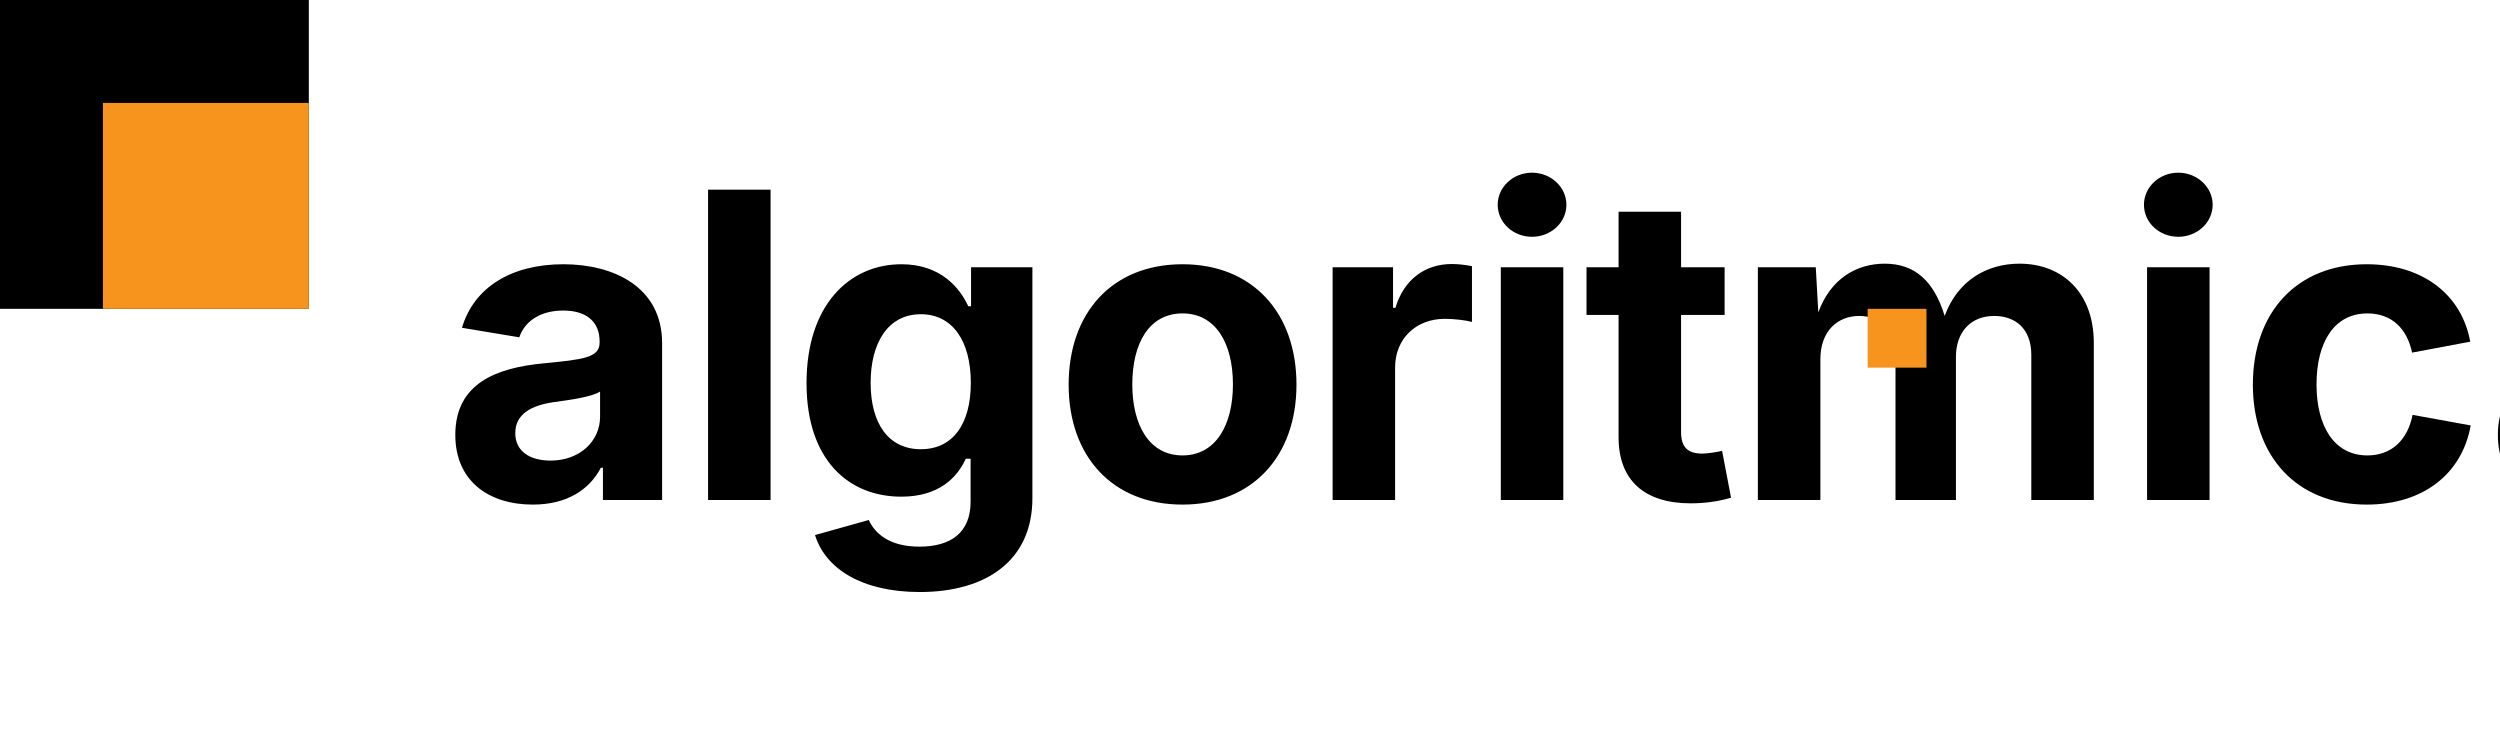
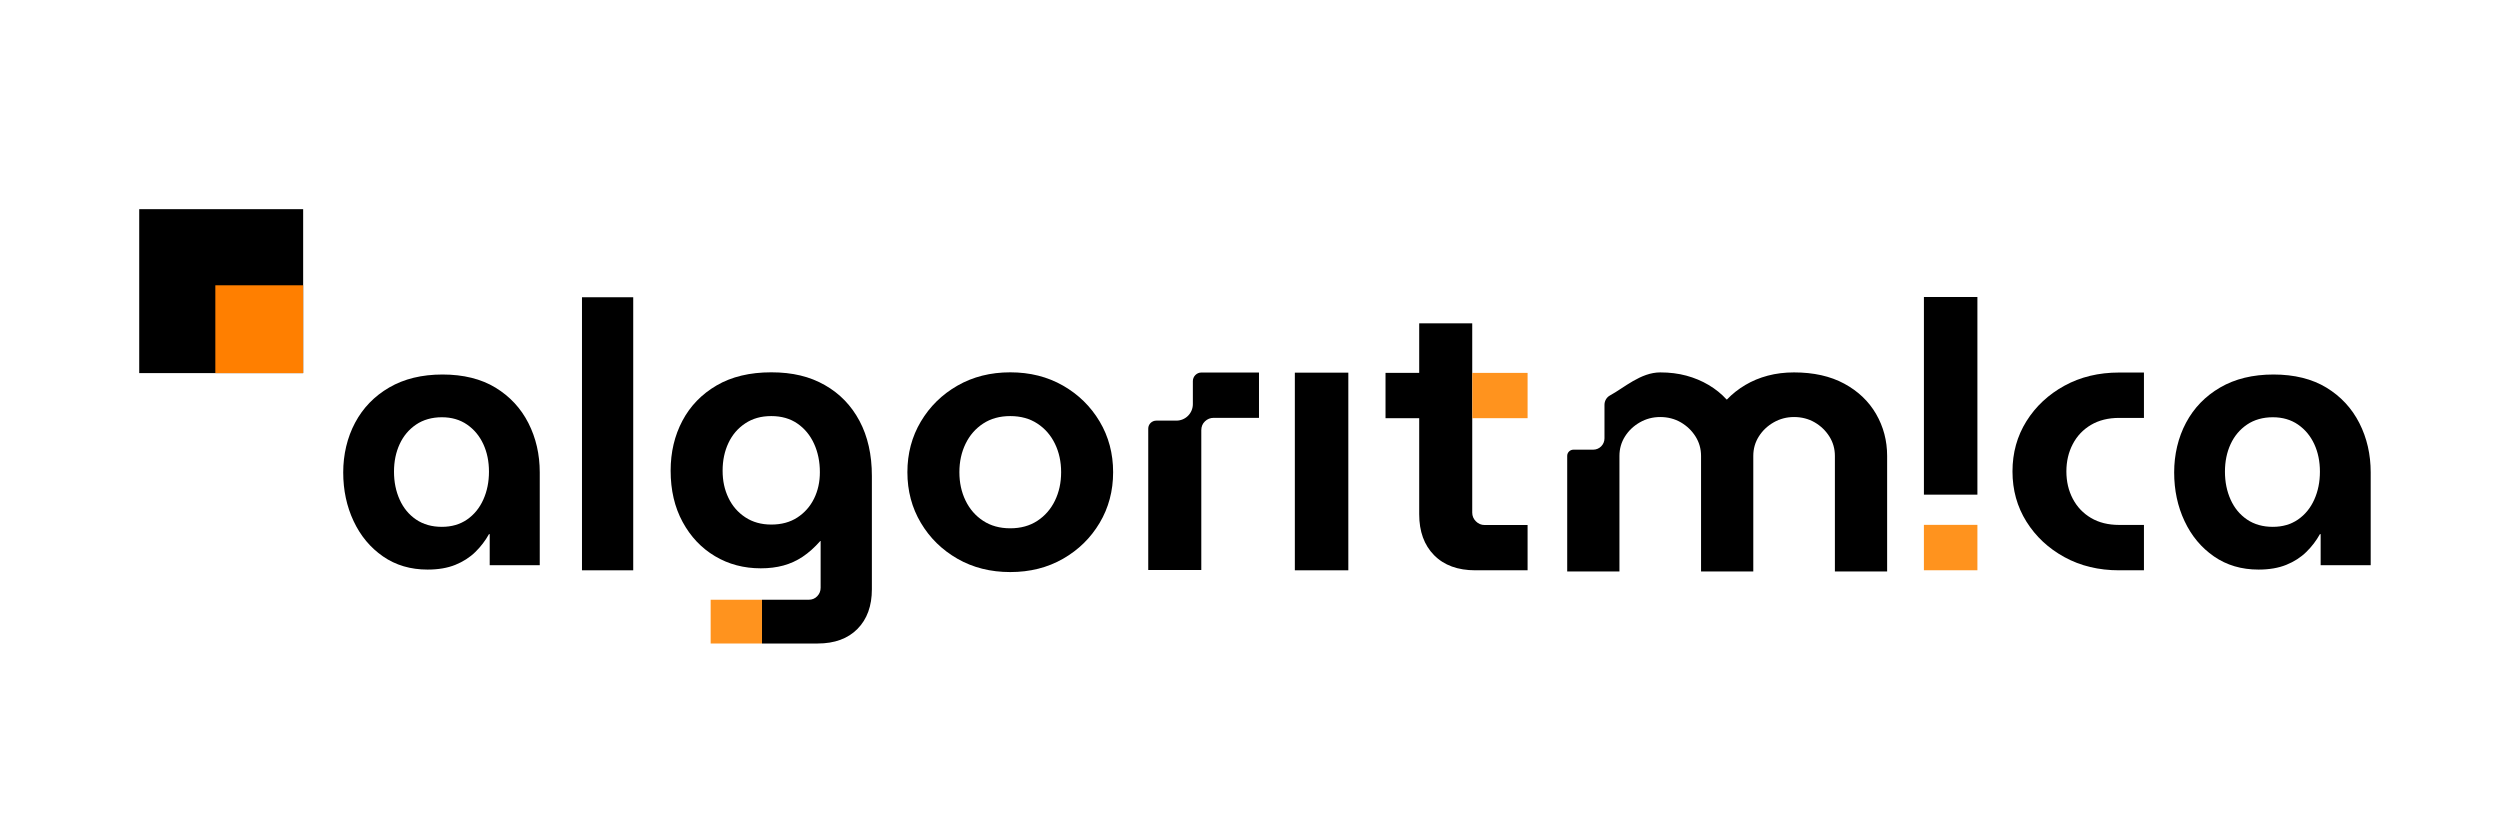
- <svg xmlns="http://www.w3.org/2000/svg" viewBox="0 0 340 100" fill="none">
-   <rect x="0" y="0" width="42" height="42" fill="#000000" />
-   <rect x="14" y="14" width="28" height="28" fill="#F7941D" />
-   <text x="60" y="68" font-family="Inter, Arial, sans-serif" font-weight="700" font-size="58" fill="#000000" letter-spacing="-1">algoritm<tspan fill="#000000">i</tspan>ca</text>
-   <rect x="254" y="42" width="8" height="8" fill="#F7941D" />
+ <svg xmlns="http://www.w3.org/2000/svg" viewBox="0 0 3414 1129.5">
+   <defs>
+     <style>
+       .st0 {
+         fill: #ff931e;
+       }
+ 
+       .st1 {
+         fill: #ff7f00;
+       }
+     </style>
+   </defs>
+   <path d="M1040.57,878.77v-59.76h63.73c4.77,0,8.68-1.62,11.75-4.85,3.06-3.24,4.6-7.07,4.6-11.49v-63.85h-.51c-7.84,8.86-15.83,16.01-24.01,21.45-8.17,5.45-16.94,9.45-26.31,12-9.37,2.55-19.67,3.83-30.9,3.83-23.16,0-44.02-5.53-62.57-16.6-18.56-11.06-33.29-26.64-44.18-46.74-10.9-20.09-16.35-43.42-16.35-69.98,0-25.2,5.36-47.93,16.09-68.19,10.73-20.26,26.31-36.35,46.74-48.27,20.43-11.91,45.29-17.88,74.58-17.88s52.61,5.79,73.04,17.37c20.43,11.58,36.27,27.93,47.5,49.04,11.24,21.12,16.86,46.15,16.86,75.09v154.77c0,22.81-6.56,40.86-19.67,54.14-13.11,13.28-31.25,19.92-54.4,19.92h-75.99ZM1053.21,716.34c13.96,0,25.88-3.23,35.76-9.71,9.87-6.47,17.45-15.07,22.73-25.8,5.28-10.73,7.92-22.73,7.92-36.01,0-14.3-2.64-27.24-7.92-38.82-5.28-11.57-12.86-20.77-22.73-27.58-9.88-6.81-21.8-10.22-35.76-10.22s-25.46,3.32-35.5,9.96c-10.05,6.64-17.71,15.58-22.99,26.82-5.28,11.24-7.92,23.84-7.92,37.8s2.63,25.97,7.92,37.03c5.28,11.07,12.94,19.92,22.99,26.56,10.04,6.64,21.88,9.96,35.5,9.96Z" />
+   <path d="M1379.61,781.21c-26.9,0-50.91-6.05-72.02-18.13-21.12-12.08-37.8-28.43-50.06-49.04-12.26-20.6-18.39-43.67-18.39-69.21s6.13-48.61,18.39-69.21c12.26-20.6,28.94-36.95,50.06-49.04,21.11-12.08,45.12-18.13,72.02-18.13s50.9,6.05,72.02,18.13c21.11,12.09,37.8,28.44,50.06,49.04,12.26,20.61,18.39,43.67,18.39,69.21s-6.13,48.62-18.39,69.21c-12.26,20.61-28.95,36.95-50.06,49.04-21.12,12.08-45.12,18.13-72.02,18.13ZM1379.61,721.44c14.3,0,26.64-3.4,37.03-10.22,10.38-6.81,18.39-16,24.01-27.58,5.62-11.57,8.43-24.52,8.43-38.82s-2.81-27.24-8.43-38.82c-5.62-11.57-13.62-20.77-24.01-27.58-10.39-6.81-22.73-10.22-37.03-10.22s-26.65,3.41-37.03,10.22c-10.39,6.82-18.39,16.01-24.01,27.58-5.62,11.58-8.43,24.52-8.43,38.82s2.81,27.25,8.43,38.82c5.62,11.58,13.62,20.78,24.01,27.58,10.38,6.82,22.73,10.22,37.03,10.22Z" />
+   <path d="M1768.24,778.81v-269.91h73.03v269.91h-73.03Z" />
+   <path d="M2027.39,716.96c-4.58,0-8.55-1.67-11.89-5.02-3.35-3.35-5.02-7.31-5.02-11.9v-128.98h.09v-61.84h-.09v-67.66h-72.42v67.66h-45.99v61.84h45.99v131.1c0,23.61,6.78,42.29,20.35,56.03,13.56,13.74,32.33,20.61,56.3,20.61h71.36v-61.85h-58.68Z" />
+   <rect x="2627.3" y="405.58" width="73.04" height="269.91" />
+   <path d="M2893.88,778.81c-27.9,0-52.78-6-74.67-18-21.9-12-39.19-28.15-51.9-48.46-12.71-20.3-19.06-43.16-19.06-68.58s6.36-48.27,19.06-68.58c12.71-20.3,30-36.45,51.9-48.46,21.89-12,46.78-18,74.67-18h33.89v61.96h-33.89c-14.83,0-27.63,3.18-38.4,9.53-10.77,6.36-19.07,15.09-24.89,26.21-5.82,11.12-8.74,23.57-8.74,37.33s2.91,26.21,8.74,37.34c5.83,11.12,14.12,19.86,24.89,26.21,10.76,6.36,23.57,9.53,38.4,9.53h33.89v61.96h-33.89Z" />
+   <path d="M3084.28,777.82c-23.28,0-43.57-5.99-60.86-17.96-17.3-11.97-30.68-28.01-40.16-48.14-9.48-20.12-14.22-42.32-14.22-66.6s5.4-47.56,16.21-67.84c10.8-20.28,26.35-36.33,46.64-48.14,20.28-11.8,44.56-17.71,72.83-17.71s52.71,5.99,72.33,17.96c19.62,11.97,34.58,28.11,44.9,48.39,10.3,20.29,15.47,42.74,15.47,67.34v126.71h-68.34v-42.4h-1c-4.99,8.98-11.22,17.13-18.71,24.44-7.48,7.32-16.55,13.14-27.19,17.46-10.65,4.32-23.28,6.49-37.91,6.49ZM3103.74,719.45c13.3,0,24.77-3.32,34.42-9.97,9.64-6.65,17.04-15.71,22.2-27.19,5.15-11.48,7.73-24.2,7.73-38.16s-2.58-26.52-7.73-37.66c-5.16-11.14-12.56-20.03-22.2-26.69-9.65-6.65-21.12-9.98-34.42-9.98s-25.36,3.33-35.17,9.98c-9.81,6.66-17.3,15.55-22.45,26.69-5.16,11.14-7.73,23.69-7.73,37.66s2.57,26.69,7.73,38.16c5.15,11.47,12.64,20.54,22.45,27.19,9.81,6.65,21.53,9.97,35.17,9.97Z" />
+   <path d="M794.75,778.81v-372.88h69.98v372.88h-69.98Z" />
+   <path d="M583.94,777.82c-23.28,0-43.57-5.99-60.86-17.96-17.3-11.97-30.68-28.01-40.16-48.14-9.48-20.12-14.22-42.32-14.22-66.6s5.4-47.56,16.21-67.84c10.8-20.28,26.35-36.33,46.64-48.14,20.28-11.8,44.56-17.71,72.83-17.71s52.71,5.99,72.33,17.96c19.62,11.97,34.58,28.11,44.9,48.39,10.3,20.29,15.47,42.74,15.47,67.34v126.71h-68.34v-42.4h-1c-4.99,8.98-11.22,17.13-18.71,24.44-7.48,7.32-16.55,13.14-27.19,17.46-10.65,4.32-23.28,6.49-37.91,6.49ZM603.39,719.45c13.3,0,24.77-3.32,34.42-9.97,9.64-6.65,17.04-15.71,22.2-27.19,5.15-11.48,7.73-24.2,7.73-38.16s-2.58-26.52-7.73-37.66c-5.16-11.14-12.56-20.03-22.2-26.69-9.65-6.65-21.12-9.98-34.42-9.98s-25.36,3.33-35.17,9.98c-9.81,6.66-17.3,15.55-22.45,26.69-5.16,11.14-7.73,23.69-7.73,37.66s2.57,26.69,7.73,38.16c5.15,11.47,12.64,20.54,22.45,27.19,9.81,6.65,21.53,9.97,35.17,9.97Z" />
+   <rect class="st0" x="2627.28" y="716.75" width="73.07" height="62" transform="translate(5327.63 1495.5) rotate(180)" />
+   <rect class="st0" x="970.47" y="819.01" width="70.1" height="59.76" />
+   <rect class="st0" x="2010.57" y="509.22" width="75.5" height="61.84" />
+   <path d="M2561.97,565.32c-10.07-17.36-24.57-31.16-43.48-41.4-18.93-10.24-41.75-15.36-68.48-15.36-12.85,0-24.83,1.48-35.93,4.43-11.12,2.95-21.35,7.21-30.72,12.76-9.37,5.56-17.71,12.16-25,19.79h-.52c-6.95-7.63-15.1-14.23-24.48-19.79-9.37-5.55-19.53-9.8-30.46-12.76-10.94-2.95-22.83-4.43-35.67-4.43-26.74,0-49.56,21.13-68.48,31.36-.03.01-.05.03-.08.04-4.71,2.55-7.59,7.52-7.59,12.88v45.81c0,8.52-6.9,15.42-15.42,15.42h-26.94c-4.68,0-8.55,3.77-8.55,8.45,0,.03,0,.06,0,.09v157.79h71.34v-157.79c0-9.72,2.51-18.57,7.55-26.56,5.03-7.98,11.8-14.4,20.31-19.27,8.5-4.86,17.79-7.29,27.86-7.29s19.79,2.43,28.12,7.29c8.33,4.87,15.01,11.29,20.05,19.27,5.03,7.99,7.55,16.84,7.55,26.56v157.79h71.34v-157.79c0-9.72,2.51-18.57,7.55-26.56,5.03-7.98,11.8-14.4,20.31-19.27,8.5-4.86,17.79-7.29,27.86-7.29s19.79,2.43,28.12,7.29c8.33,4.87,15.01,11.29,20.05,19.27,5.03,7.99,7.55,16.84,7.55,26.56v157.79h71.34v-157.79c0-20.83-5.04-39.92-15.1-57.28Z" />
+   <path d="M1640.72,508.72s-.08,0-.12,0c-6.45,0-11.63,5.31-11.63,11.76v31.39c0,12.45-10.09,22.54-22.54,22.54h-27.4c-6.03,0-10.98,4.85-10.99,10.88,0,.04,0,.08,0,.11v193.02h72.45v-190.9c0-4.93,1.67-8.99,5.02-12.16,3.35-3.17,7.31-4.76,11.9-4.76h61.87v-61.87h-78.56Z" />
+   <g>
+     <rect x="190.12" y="285.64" width="223.87" height="223.87" />
+     <rect class="st1" x="294.06" y="389.59" width="119.93" height="119.93" />
+   </g>
</svg>
